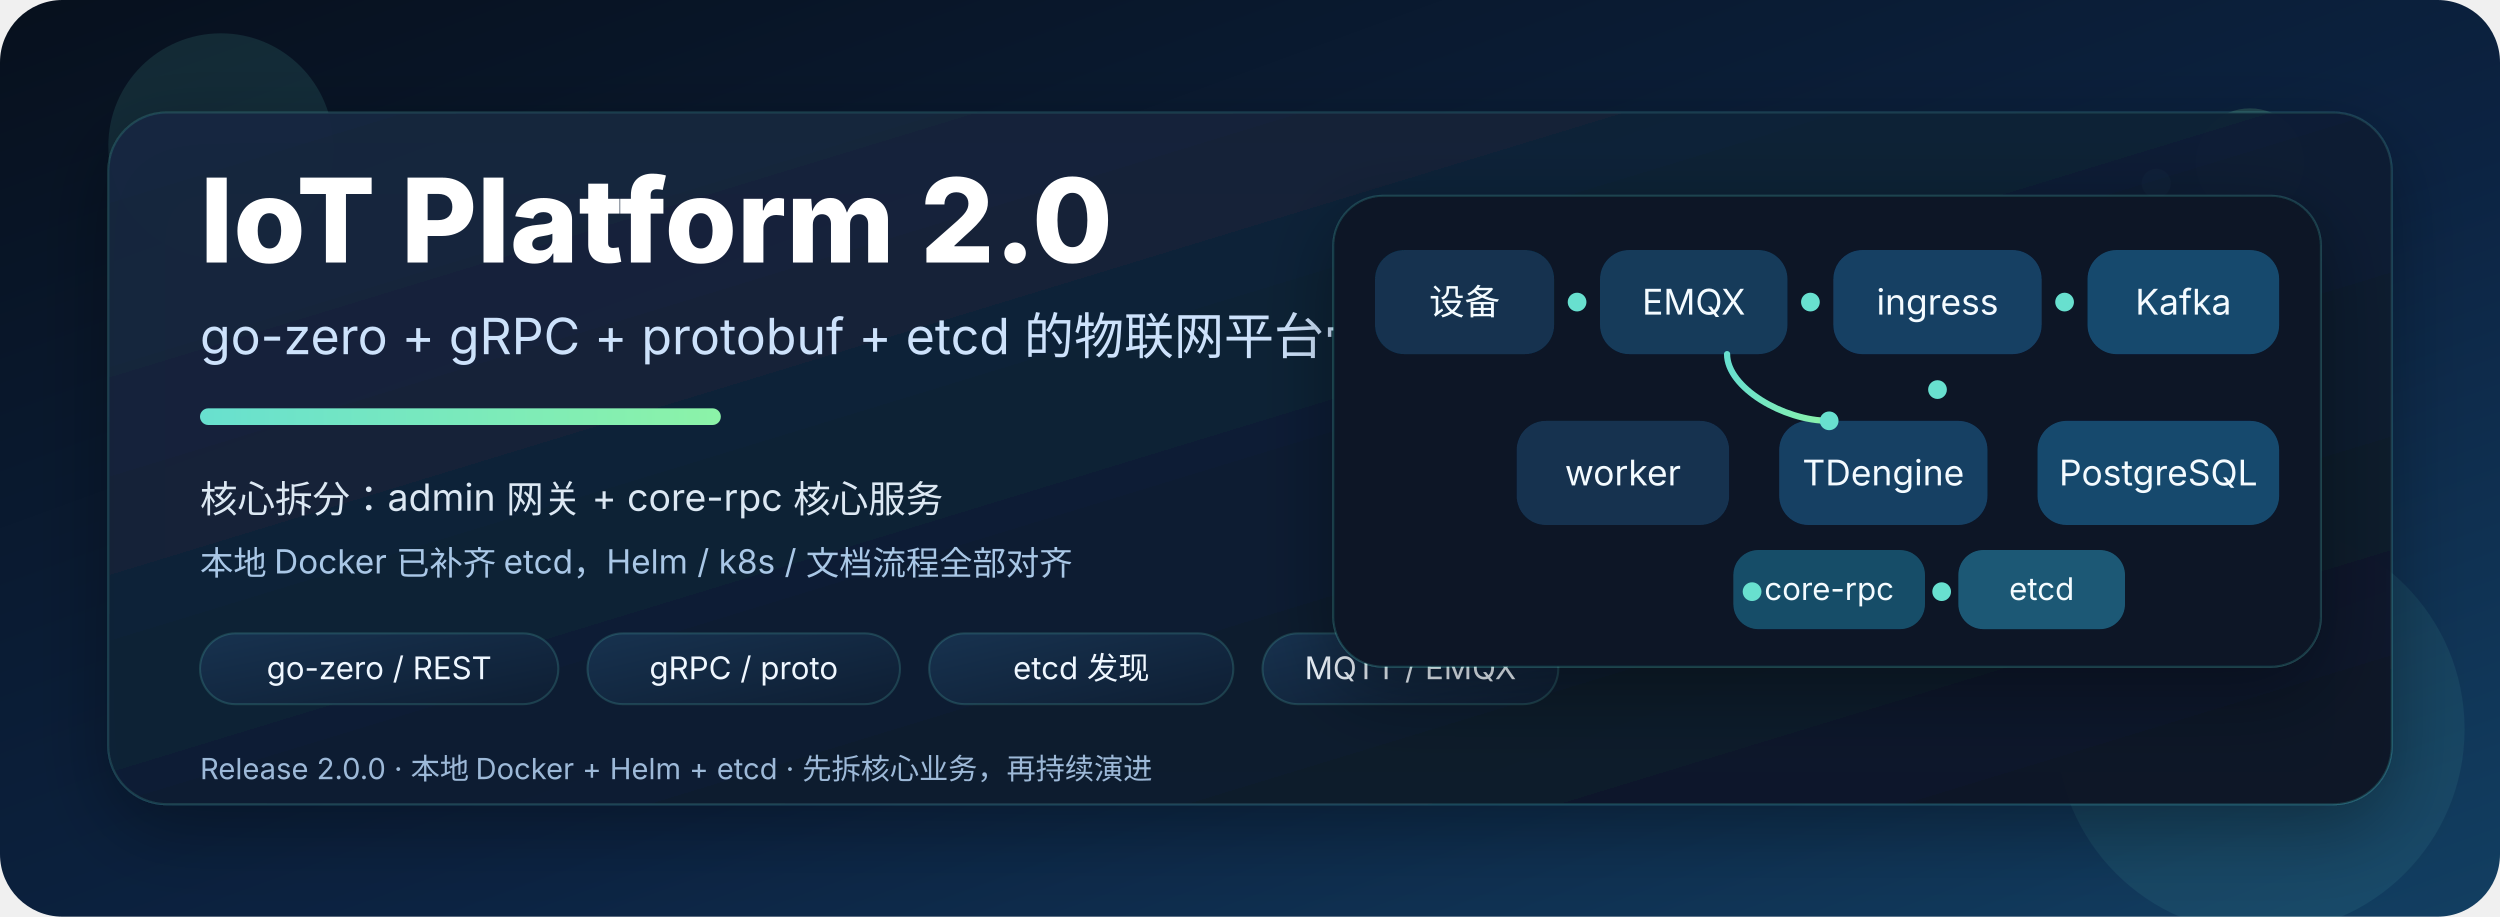
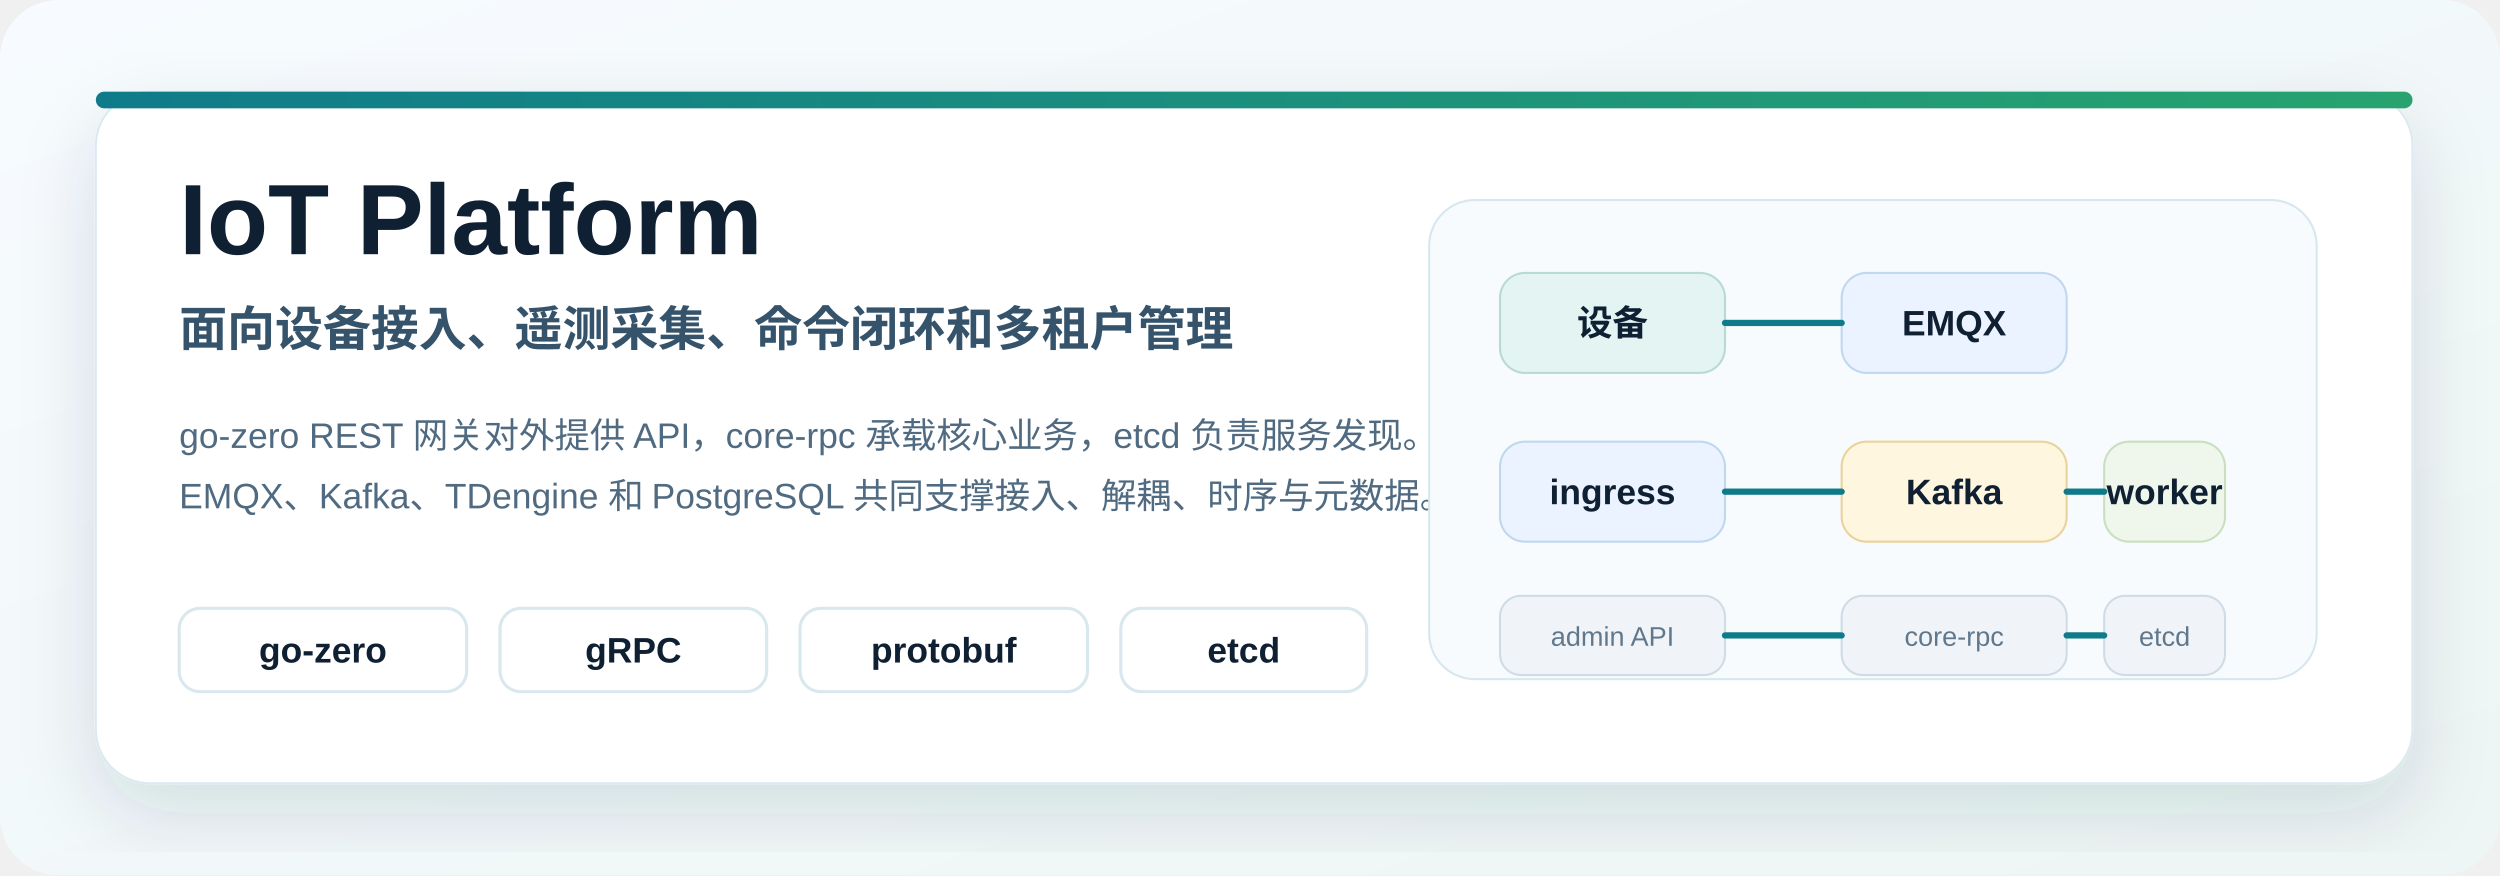
- <svg xmlns="http://www.w3.org/2000/svg" width="1200" height="440" viewBox="0 0 1200 440" role="img" aria-labelledby="title desc">
+ <svg xmlns="http://www.w3.org/2000/svg" width="1200" height="420" viewBox="0 0 1200 420" role="img" aria-labelledby="title desc">
  <defs>
    <linearGradient id="bg" x1="0" y1="0" x2="1" y2="1">
-       <stop offset="0%" stop-color="#07101d" />
-       <stop offset="58%" stop-color="#0c2342" />
-       <stop offset="100%" stop-color="#123f62" />
-     </linearGradient>
-     <linearGradient id="panel" x1="0" y1="0" x2="1" y2="1">
-       <stop offset="0%" stop-color="#142840" stop-opacity="0.97" />
-       <stop offset="100%" stop-color="#0b1626" stop-opacity="0.97" />
+       <stop offset="0" stop-color="#f7fbff" />
+       <stop offset="1" stop-color="#edf6f4" />
    </linearGradient>
    <linearGradient id="accent" x1="0" y1="0" x2="1" y2="0">
-       <stop offset="0%" stop-color="#68e0cf" />
-       <stop offset="100%" stop-color="#8cf3a8" />
+       <stop offset="0" stop-color="#0f7b8a" />
+       <stop offset="1" stop-color="#28a36f" />
    </linearGradient>
-     <linearGradient id="chip" x1="0" y1="0" x2="1" y2="1">
-       <stop offset="0%" stop-color="#17324f" />
-       <stop offset="100%" stop-color="#0e1e33" />
-     </linearGradient>
-     <filter id="shadow" x="-30%" y="-30%" width="160%" height="160%">
-       <feDropShadow dx="0" dy="12" stdDeviation="18" flood-color="#000000" flood-opacity="0.34" />
+     <filter id="shadow" x="-10%" y="-10%" width="120%" height="120%">
+       <feDropShadow dx="0" dy="14" stdDeviation="18" flood-color="#18324a" flood-opacity="0.13" />
    </filter>
+     <style>
+       .sans { font-family: "Noto Sans SC", "Microsoft YaHei", "PingFang SC", Arial, sans-serif; }
+       .title { fill: #102033; font-size: 48px; font-weight: 800; }
+       .subtitle { fill: #35536b; font-size: 23px; font-weight: 600; }
+       .body { fill: #506b81; font-size: 17px; }
+       .label { fill: #102033; font-size: 17px; font-weight: 700; }
+       .hint { fill: #60788d; font-size: 13px; }
+       .chip { fill: #ffffff; stroke: #d9e8ee; stroke-width: 1.5; }
+       .line { stroke: #0f7b8a; stroke-width: 3; stroke-linecap: round; }
+     </style>
  </defs>
-   <rect width="1200" height="440" rx="30" fill="url(#bg)" />
-   <circle cx="106" cy="70" r="54" fill="#68e0cf" opacity="0.12" />
-   <circle cx="1080" cy="78" r="26" fill="#8cf3a8" opacity="0.18" />
-   <circle cx="1085" cy="350" r="98" fill="#68e0cf" opacity="0.08" />
-   <circle cx="980" cy="112" r="10" fill="#ffffff" opacity="0.86" />
-   <circle cx="1035" cy="88" r="7" fill="#68e0cf" opacity="0.9" />
-   <rect x="52" y="54" width="1096" height="332" rx="28" fill="url(#panel)" stroke="#68e0cf" stroke-opacity="0.16" filter="url(#shadow)" />
-   <text x="96" y="126" fill="#ffffff" font-size="56" font-family="Inter, system-ui, -apple-system, Segoe UI, sans-serif" font-weight="800">
-     IoT Platform 2.0
-   </text>
-   <text x="96" y="170" fill="#cde2fb" font-size="24" font-family="Inter, system-ui, -apple-system, Segoe UI, sans-serif">
-     go-zero + gRPC + protobuf + etcd 的物联网平台骨架
-   </text>
-   <rect x="96" y="196" width="250" height="8" rx="4" fill="url(#accent)" />
-   <text x="96" y="246" fill="#dce8f3" font-size="18" font-family="Inter, system-ui, -apple-system, Segoe UI, sans-serif">
-     核心拆分：admin 网关 + core-rpc 核心服务
-   </text>
-   <text x="96" y="276" fill="#a9c7e6" font-size="16" font-family="Inter, system-ui, -apple-system, Segoe UI, sans-serif">
-     本地 Docker 已补齐 etcd，Helm / k8s / 文档流程全部对齐
-   </text>
-   <g font-family="Inter, system-ui, -apple-system, Segoe UI, sans-serif">
-     <rect x="96" y="304" width="172" height="34" rx="17" fill="url(#chip)" stroke="#68e0cf" stroke-opacity="0.18" />
-     <text x="182" y="326" text-anchor="middle" fill="#eff7ff" font-size="15">go-zero / REST</text>
-     <rect x="282" y="304" width="150" height="34" rx="17" fill="url(#chip)" stroke="#68e0cf" stroke-opacity="0.18" />
-     <text x="357" y="326" text-anchor="middle" fill="#eff7ff" font-size="15">gRPC / proto</text>
-     <rect x="446" y="304" width="146" height="34" rx="17" fill="url(#chip)" stroke="#68e0cf" stroke-opacity="0.18" />
-     <text x="519" y="326" text-anchor="middle" fill="#eff7ff" font-size="15">etcd 发现</text>
-     <rect x="606" y="304" width="142" height="34" rx="17" fill="url(#chip)" stroke="#68e0cf" stroke-opacity="0.18" />
-     <text x="677" y="326" text-anchor="middle" fill="#eff7ff" font-size="15">MQTT / EMQX</text>
-   </g>
-   <g transform="translate(640 94)" filter="url(#shadow)" font-family="Inter, system-ui, -apple-system, Segoe UI, sans-serif" text-anchor="middle">
-     <rect x="0" y="0" width="474" height="226" rx="24" fill="#081425" stroke="#68e0cf" stroke-opacity="0.18" />
-     <g>
-       <rect x="20" y="26" width="86" height="50" rx="14" fill="#12334f" />
-       <text x="63" y="57" fill="#f4fbff" font-size="17">设备</text>
-       <rect x="128" y="26" width="90" height="50" rx="14" fill="#143a5a" />
-       <text x="173" y="57" fill="#f4fbff" font-size="17">EMQX</text>
-       <rect x="240" y="26" width="100" height="50" rx="14" fill="#163f64" />
-       <text x="290" y="57" fill="#f4fbff" font-size="17">ingress</text>
-       <rect x="362" y="26" width="92" height="50" rx="14" fill="#17496d" />
-       <text x="408" y="57" fill="#f4fbff" font-size="17">Kafka</text>
-       <rect x="88" y="108" width="102" height="50" rx="14" fill="#15324f" />
-       <text x="139" y="139" fill="#f4fbff" font-size="17">worker</text>
-       <rect x="214" y="108" width="100" height="50" rx="14" fill="#163f64" />
-       <text x="264" y="139" fill="#f4fbff" font-size="17">TDengine</text>
-       <rect x="338" y="108" width="116" height="50" rx="14" fill="#17496d" />
-       <text x="396" y="139" fill="#f4fbff" font-size="17">PostgreSQL</text>
-       <rect x="192" y="170" width="92" height="38" rx="12" fill="#184d67" />
-       <text x="238" y="194" fill="#f4fbff" font-size="15">core-rpc</text>
-       <rect x="300" y="170" width="80" height="38" rx="12" fill="#1d5975" />
-       <text x="340" y="194" fill="#f4fbff" font-size="15">etcd</text>
-     </g>
-     <g stroke="url(#accent)" stroke-width="3" stroke-linecap="round" fill="none">
-       <path d="M106 51 H128" />
-       <path d="M218 51 H240" />
-       <path d="M340 51 H362" />
-       <path d="M290 76 V108" />
-       <path d="M214 190 H192" />
-       <path d="M284 190 H300" />
-       <path d="M189 76 C189 92 216 108 238 108" />
-     </g>
-     <g fill="#68e0cf">
-       <circle cx="117" cy="51" r="4.5" />
-       <circle cx="229" cy="51" r="4.5" />
-       <circle cx="351" cy="51" r="4.5" />
-       <circle cx="290" cy="93" r="4.5" />
-       <circle cx="201" cy="190" r="4.5" />
-       <circle cx="292" cy="190" r="4.5" />
-       <circle cx="238" cy="108" r="4.5" />
+   <rect width="1200" height="420" rx="28" fill="url(#bg)" />
+   <rect x="46" y="44" width="1112" height="332" rx="26" fill="#ffffff" stroke="#dceaf0" filter="url(#shadow)" />
+   <rect x="46" y="44" width="1112" height="8" rx="4" fill="url(#accent)" />
+   <g class="sans">
+     <text class="title" x="86" y="122">IoT Platform</text>
+     <text class="subtitle" x="86" y="166">面向设备接入、遥测采集、命令闭环和多租户管理</text>
+     <text class="body" x="86" y="215">go-zero REST 网关对外提供 API，core-rpc 承载核心业务，etcd 负责服务发现。</text>
+     <text class="body" x="86" y="244">EMQX、Kafka、TDengine 和 PostgreSQL 共同支撑接入、解耦、时序与元数据。</text>
+     <g transform="translate(86 292)">
+       <rect class="chip" x="0" y="0" width="138" height="40" rx="10" />
+       <text class="label" x="69" y="26" text-anchor="middle">go-zero</text>
+       <rect class="chip" x="154" y="0" width="128" height="40" rx="10" />
+       <text class="label" x="218" y="26" text-anchor="middle">gRPC</text>
+       <rect class="chip" x="298" y="0" width="138" height="40" rx="10" />
+       <text class="label" x="367" y="26" text-anchor="middle">protobuf</text>
+       <rect class="chip" x="452" y="0" width="118" height="40" rx="10" />
+       <text class="label" x="511" y="26" text-anchor="middle">etcd</text>
    </g>
  </g>
-   <text x="96" y="374" fill="#9db9d8" font-size="14" font-family="Inter, system-ui, -apple-system, Segoe UI, sans-serif">
-     Release 2.0.0 · 本地 Docker + Helm + etcd · 先拆核心业务，再持续演进
-   </text>
+   <g class="sans" transform="translate(686 96)">
+     <rect x="0" y="0" width="426" height="230" rx="22" fill="#f8fbfd" stroke="#d7e7ee" />
+     <g>
+       <rect x="34" y="35" width="108" height="48" rx="12" fill="#e4f4f2" stroke="#b7dad5" />
+       <text class="label" x="88" y="65" text-anchor="middle">设备</text>
+       <rect x="198" y="35" width="108" height="48" rx="12" fill="#eaf3ff" stroke="#bfd7ef" />
+       <text class="label" x="252" y="65" text-anchor="middle">EMQX</text>
+       <line class="line" x1="142" y1="59" x2="198" y2="59" />
+     </g>
+     <g>
+       <rect x="34" y="116" width="108" height="48" rx="12" fill="#eaf3ff" stroke="#bfd7ef" />
+       <text class="label" x="88" y="146" text-anchor="middle">ingress</text>
+       <rect x="198" y="116" width="108" height="48" rx="12" fill="#fff6df" stroke="#ead29b" />
+       <text class="label" x="252" y="146" text-anchor="middle">Kafka</text>
+       <rect x="324" y="116" width="58" height="48" rx="12" fill="#eff7ec" stroke="#c9dfbf" />
+       <text class="label" x="353" y="146" text-anchor="middle">worker</text>
+       <line class="line" x1="142" y1="140" x2="198" y2="140" />
+       <line class="line" x1="306" y1="140" x2="324" y2="140" />
+     </g>
+     <g>
+       <rect x="34" y="190" width="108" height="38" rx="10" fill="#f0f4f8" stroke="#cfdce5" />
+       <text class="hint" x="88" y="214" text-anchor="middle">admin API</text>
+       <rect x="198" y="190" width="108" height="38" rx="10" fill="#f0f4f8" stroke="#cfdce5" />
+       <text class="hint" x="252" y="214" text-anchor="middle">core-rpc</text>
+       <rect x="324" y="190" width="58" height="38" rx="10" fill="#f0f4f8" stroke="#cfdce5" />
+       <text class="hint" x="353" y="214" text-anchor="middle">etcd</text>
+       <line class="line" x1="142" y1="209" x2="198" y2="209" />
+       <line class="line" x1="306" y1="209" x2="324" y2="209" />
+     </g>
+   </g>
</svg>
